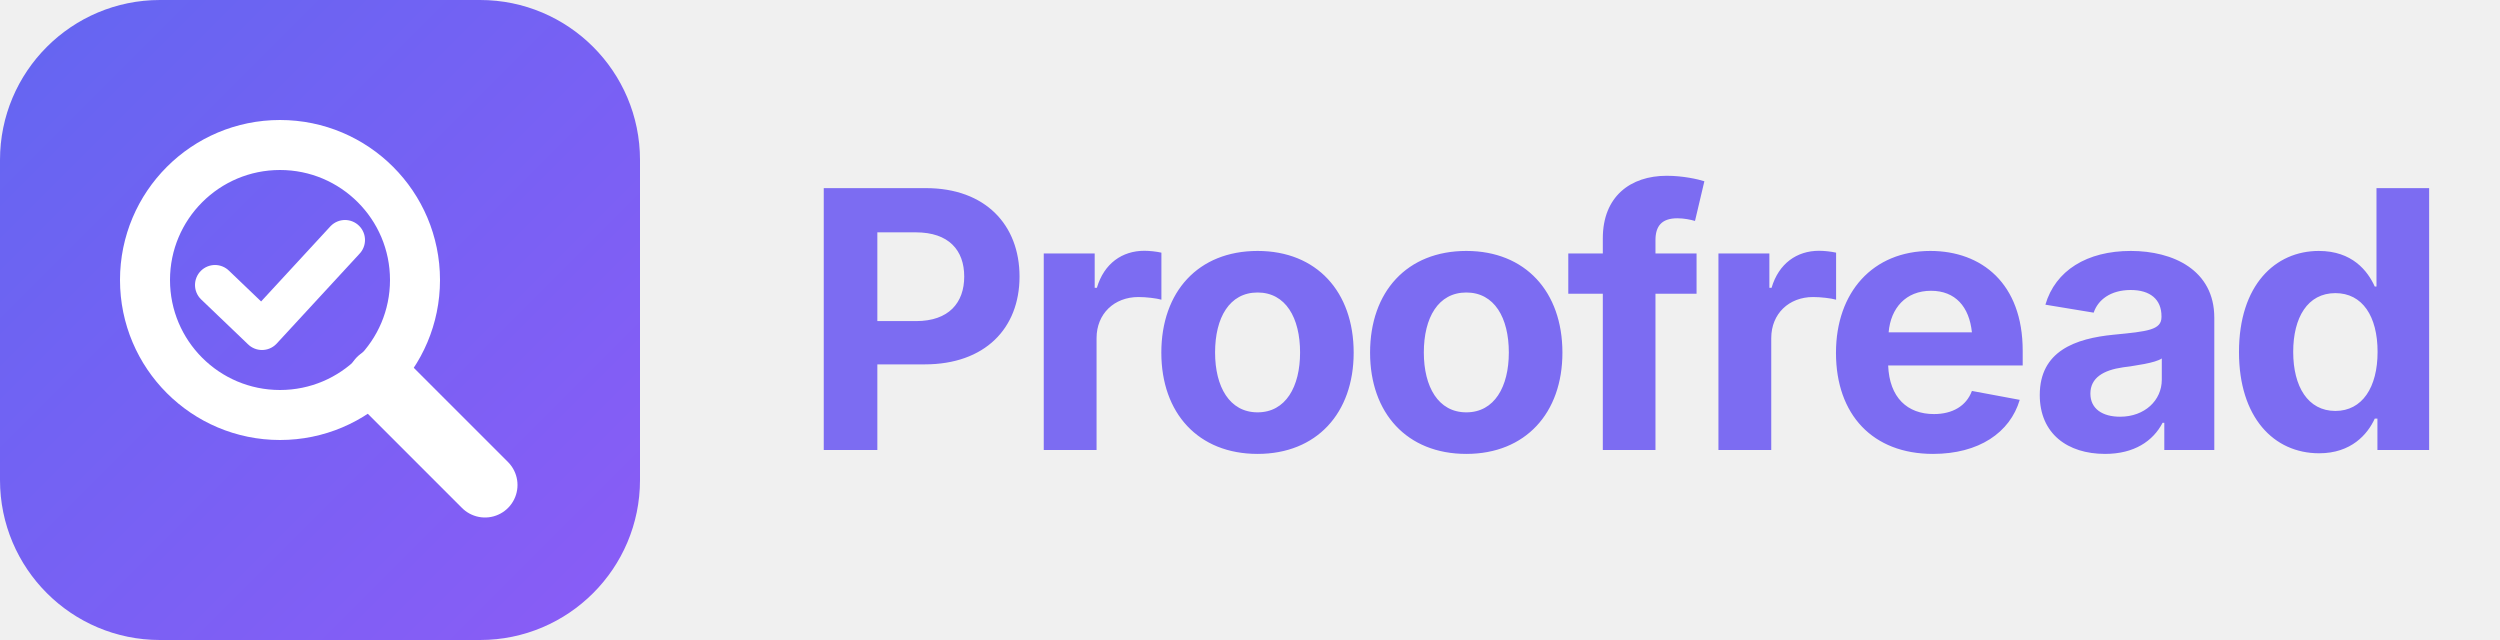
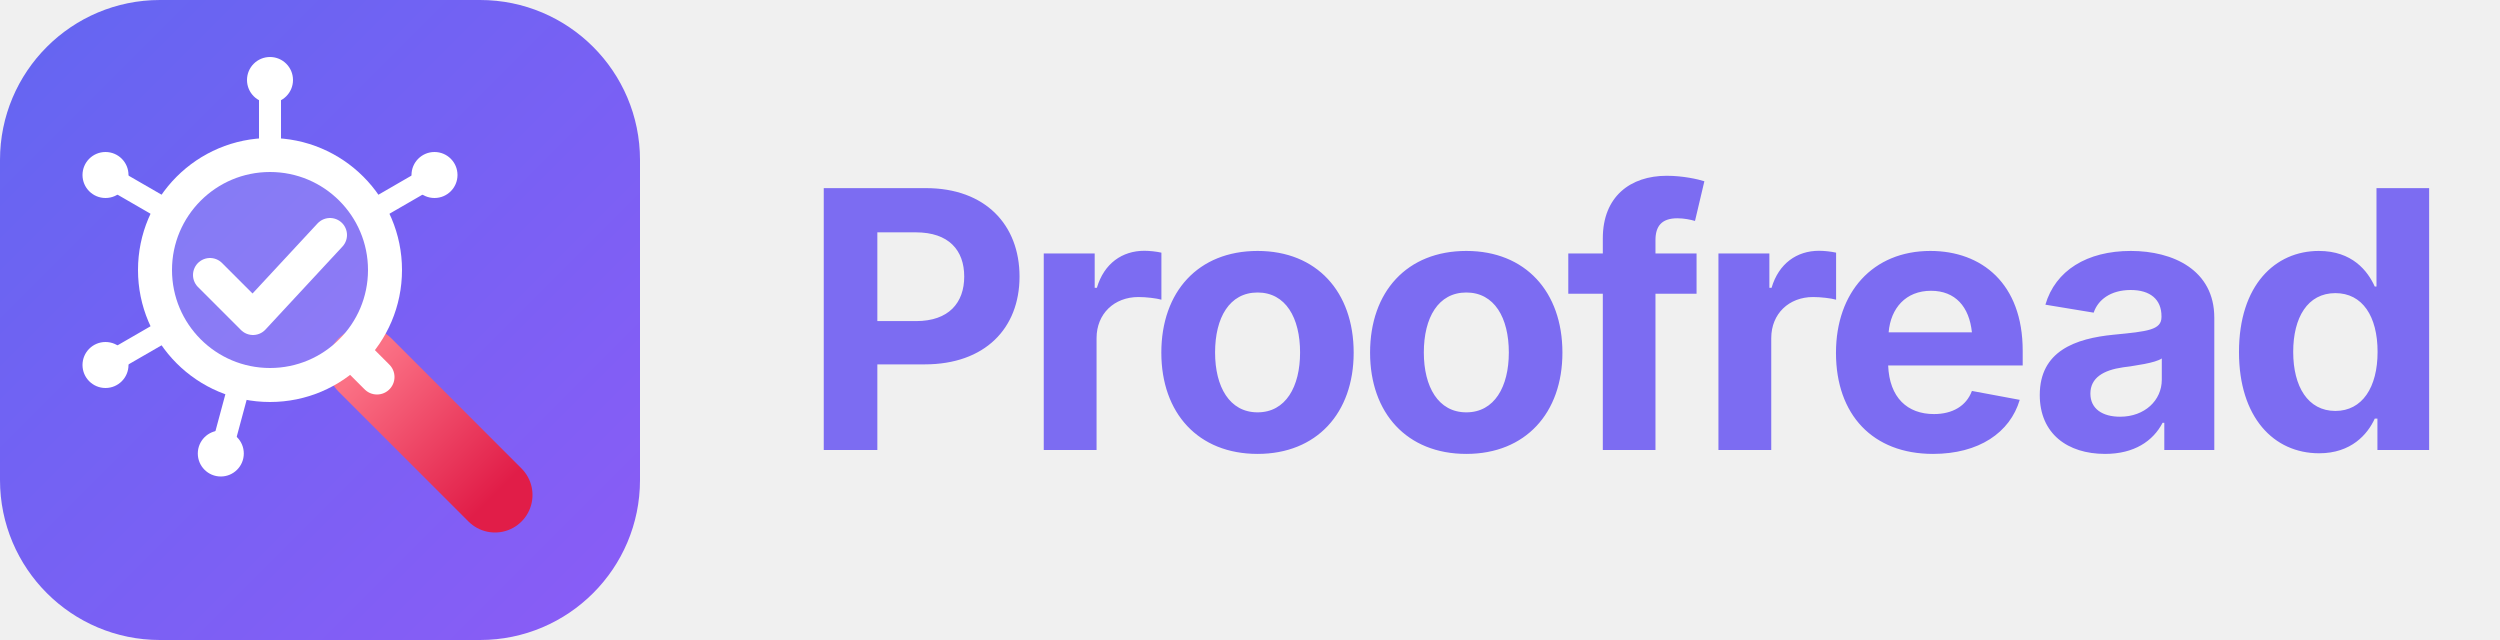
<svg xmlns="http://www.w3.org/2000/svg" viewBox="0 0 250 64" role="img" aria-label="Proofread">
  <defs>
-     <linearGradient id="pr-w" x1="0" y1="0" x2="1" y2="1">
+     <linearGradient id="prw-tile" x1="0" y1="0" x2="1" y2="1">
      <stop offset="0" stop-color="#6366f1" />
      <stop offset="1" stop-color="#8b5cf6" />
    </linearGradient>
+     <linearGradient id="prw-handle" x1="0" y1="0" x2="1" y2="1">
+       <stop offset="0" stop-color="#fb7185" />
+       <stop offset="1" stop-color="#e11d48" />
+     </linearGradient>
  </defs>
-   <rect width="64" height="64" rx="16" fill="url(#pr-w)" />
-   <circle cx="28" cy="28" r="13.5" fill="none" stroke="#fff" stroke-width="5" />
-   <path d="M38 38 L48.5 48.5" stroke="#fff" stroke-width="6.5" stroke-linecap="round" />
-   <path d="M21.5 28.5 L26.2 33 L34.5 24" fill="none" stroke="#fff" stroke-width="4" stroke-linecap="round" stroke-linejoin="round" />
+   <rect width="64" height="64" rx="16" fill="url(#prw-tile)" />
+   <line x1="27.00" y1="14.00" x2="27.00" y2="8.00" stroke="#fff" stroke-width="2.2" stroke-linecap="round" />
+   <circle cx="27.00" cy="8.00" r="2.3" fill="#fff" />
+   <line x1="15.74" y1="20.50" x2="10.55" y2="17.50" stroke="#fff" stroke-width="2.2" stroke-linecap="round" />
+   <circle cx="10.55" cy="17.50" r="2.3" fill="#fff" />
+   <line x1="15.74" y1="33.50" x2="10.55" y2="36.50" stroke="#fff" stroke-width="2.2" stroke-linecap="round" />
+   <circle cx="10.55" cy="36.50" r="2.3" fill="#fff" />
+   <line x1="38.26" y1="20.50" x2="43.45" y2="17.50" stroke="#fff" stroke-width="2.2" stroke-linecap="round" />
+   <circle cx="43.45" cy="17.50" r="2.3" fill="#fff" />
+   <line x1="23.64" y1="39.56" x2="22.08" y2="45.35" stroke="#fff" stroke-width="2.2" stroke-linecap="round" />
+   <circle cx="22.08" cy="45.35" r="2.3" fill="#fff" />
+   <line x1="36.5" y1="36.5" x2="49.5" y2="49.5" stroke="url(#prw-handle)" stroke-width="7.5" stroke-linecap="round" />
+   <line x1="35.28" y1="35.28" x2="37.7" y2="37.7" stroke="#fff" stroke-width="3.5" stroke-linecap="round" />
+   <circle cx="27.0" cy="27.0" r="11.5" fill="rgba(255,255,255,0.16)" stroke="#fff" stroke-width="3.4" />
+   <polyline points="21.0,27.5 25.3,31.8 33.0,23.5" fill="none" stroke="#fff" stroke-width="3.4" stroke-linecap="round" stroke-linejoin="round" />
  <text x="80" y="45" font-family="Inter, -apple-system, 'Segoe UI', Helvetica, Arial, sans-serif" font-size="36" font-weight="700" letter-spacing="-1.2" fill="#7c6cf2">Proofread</text>
</svg>
